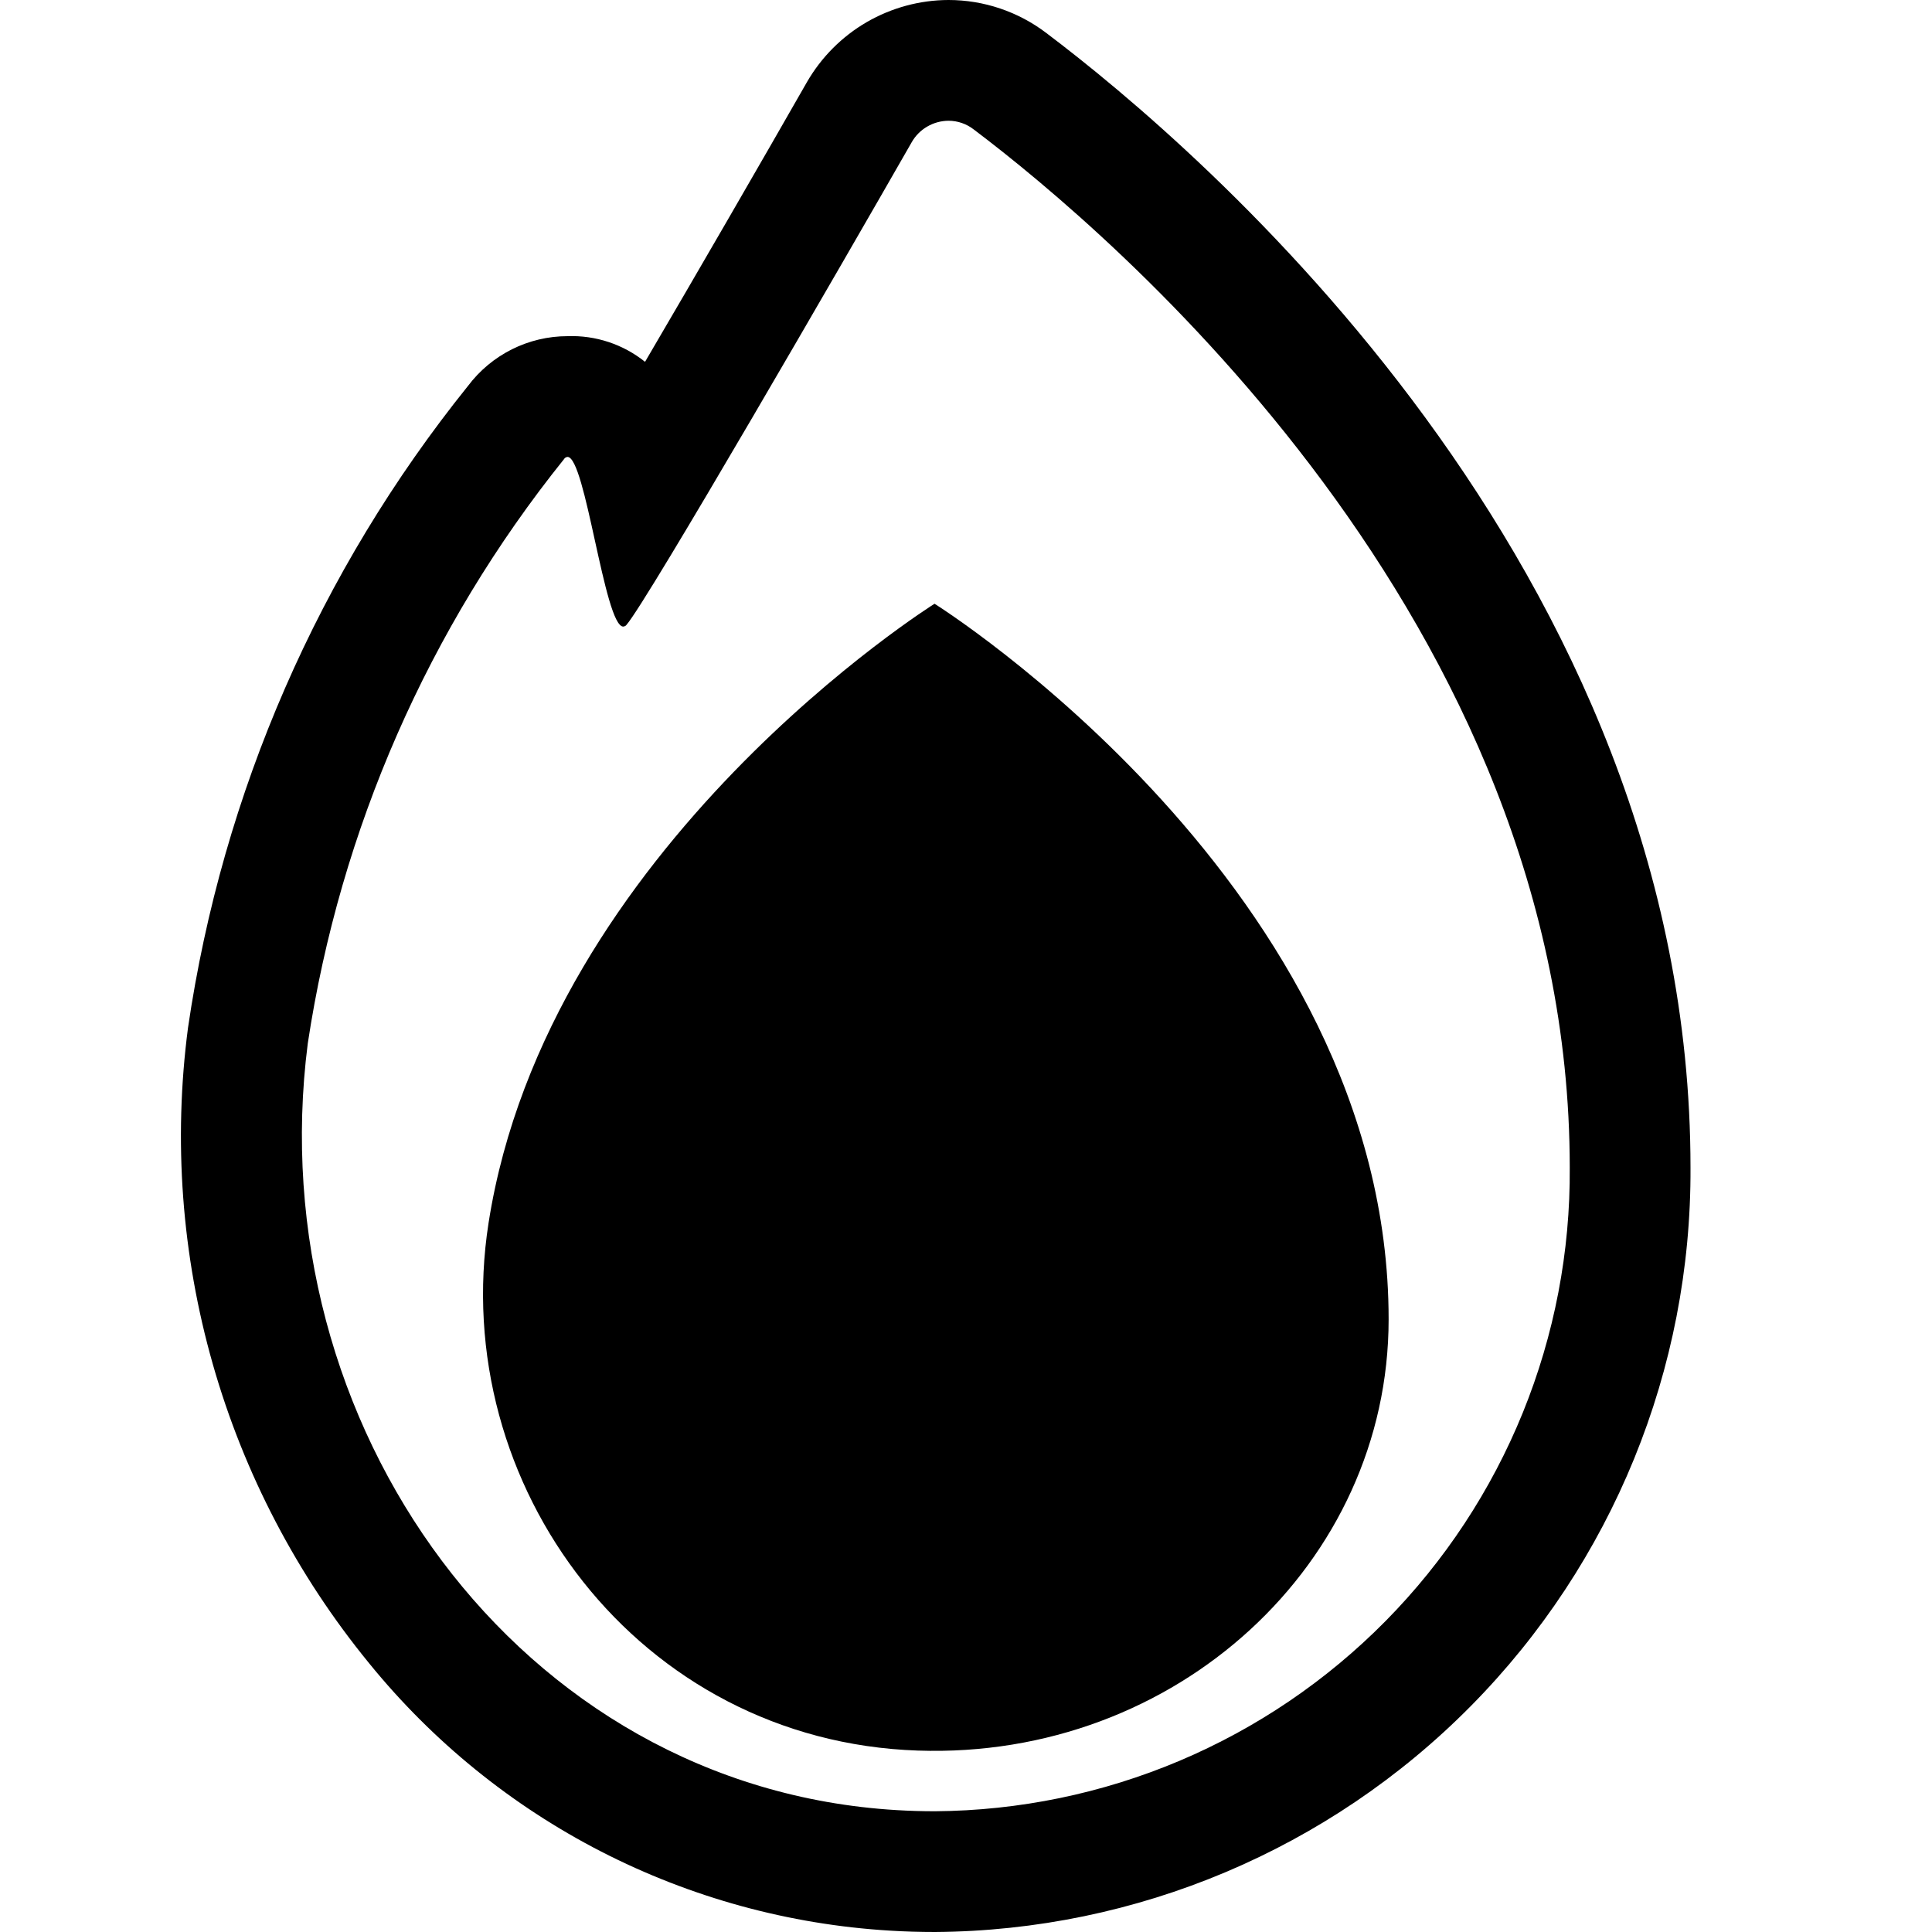
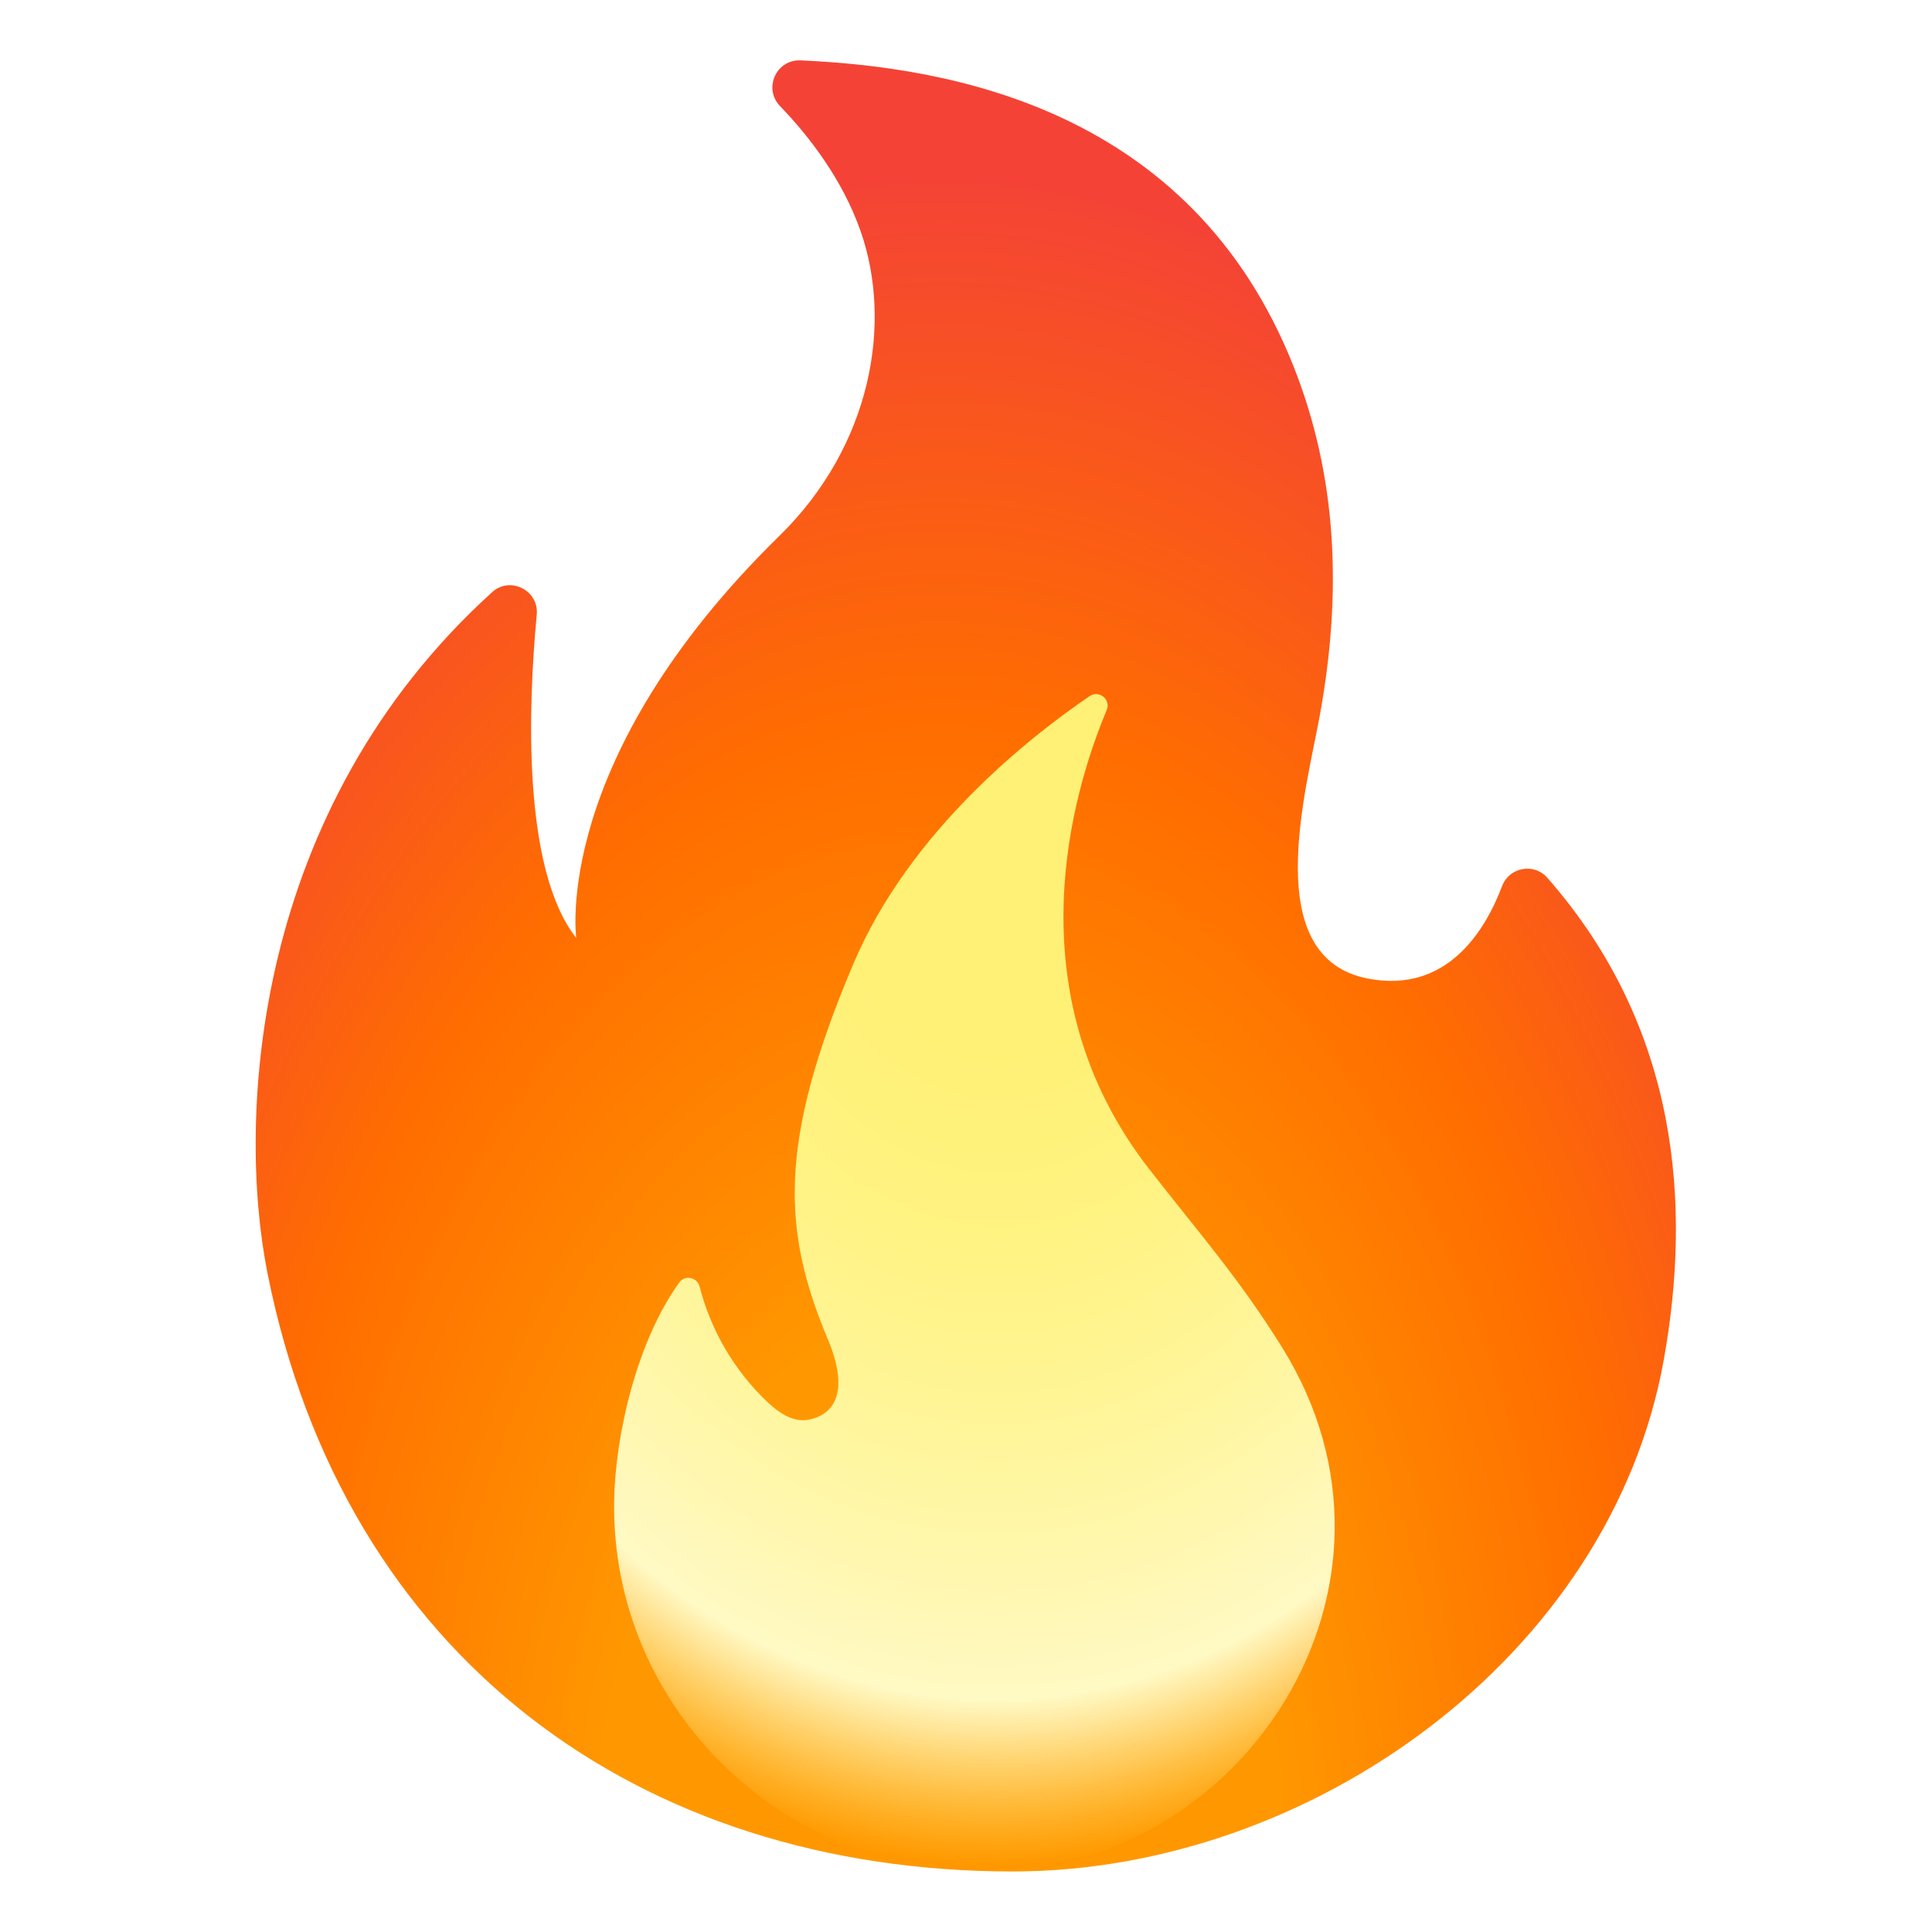
- <svg xmlns="http://www.w3.org/2000/svg" viewBox="0 0 32 32" fill="none">
-   <path d="M15.201 28.995C19.481 29.142 23 25.893 23 21.851C23 14.707 15.479 10 15.479 10C15.479 10 9.069 14.012 8.092 20.256C7.413 24.611 10.582 28.839 15.201 28.995Z" fill="currentColor" />
-   <path d="M14.356 0.366C14.768 0.128 15.235 0.001 15.71 0C16.296 4.13346e-05 16.866 0.193 17.332 0.548C19.835 2.436 28 9.37 28 19.34C28.016 22.677 26.708 25.884 24.362 28.257C22.017 30.63 18.826 31.977 15.489 32C15.238 32 14.987 31.993 14.733 31.977C13.068 31.876 11.442 31.43 9.958 30.668C8.475 29.906 7.166 28.844 6.114 27.549C4.922 26.092 4.041 24.407 3.525 22.596C3.009 20.786 2.869 18.889 3.114 17.023C3.684 13.13 5.284 9.46 7.75 6.394C7.942 6.138 8.191 5.93 8.478 5.786C8.764 5.643 9.08 5.568 9.4 5.568C9.865 5.551 10.321 5.702 10.684 5.993C11.555 4.507 12.566 2.759 13.366 1.359C13.604 0.947 13.945 0.605 14.356 0.366ZM16.128 2.144C16.009 2.051 15.861 2 15.71 2C15.586 2.001 15.464 2.034 15.357 2.097C15.25 2.159 15.161 2.249 15.1 2.357C13.972 4.329 10.728 9.943 10.378 10.348C10.372 10.357 10.363 10.364 10.354 10.369C10.344 10.374 10.334 10.377 10.323 10.378C10.167 10.378 10.01 9.664 9.854 8.956C9.701 8.259 9.549 7.568 9.4 7.568C9.388 7.569 9.376 7.573 9.365 7.58C9.355 7.587 9.346 7.596 9.34 7.607C7.097 10.401 5.634 13.739 5.098 17.281C4.289 23.581 8.581 29.607 14.85 29.981C15.064 29.994 15.276 30 15.487 30C16.877 29.99 18.252 29.707 19.533 29.166C20.814 28.625 21.975 27.837 22.951 26.848C23.928 25.858 24.7 24.685 25.223 23.397C25.746 22.109 26.01 20.73 26 19.34C26 10.277 18.394 3.854 16.128 2.144Z" fill="currentColor" />
+ <svg xmlns="http://www.w3.org/2000/svg" xml:space="preserve" id="fire-Layer_3" x="0" y="0" version="1.1" viewBox="0 0 128 128">
+   <radialGradient id="fire-SVGID_1_" cx="68.884" cy="124.296" r="70.587" gradientTransform="matrix(-1 -.00434 -.00713 1.6408 131.986 -79.345)" gradientUnits="userSpaceOnUse">
+     <stop offset=".314" style="stop-color:#ff9800" />
+     <stop offset=".662" style="stop-color:#ff6d00" />
+     <stop offset=".972" style="stop-color:#f44336" />
+   </radialGradient>
+   <path d="M35.56 40.73c-.57 6.08-.97 16.84 2.62 21.42 0 0-1.69-11.82 13.46-26.65 6.1-5.97 7.51-14.09 5.38-20.18-1.21-3.45-3.42-6.3-5.34-8.29-1.12-1.17-.26-3.1 1.37-3.03 9.86.44 25.84 3.18 32.63 20.22 2.98 7.48 3.2 15.21 1.78 23.07-.9 5.02-4.1 16.18 3.2 17.55 5.21.98 7.73-3.16 8.86-6.14.47-1.24 2.1-1.55 2.98-.56 8.8 10.01 9.55 21.8 7.73 31.95-3.52 19.62-23.39 33.9-43.13 33.9-24.66 0-44.29-14.11-49.38-39.65-2.05-10.31-1.01-30.71 14.89-45.11 1.18-1.08 3.11-.12 2.95 1.5" style="fill:url(#fire-SVGID_1_)" />
+   <radialGradient id="fire-SVGID_2_" cx="64.921" cy="54.062" r="73.86" gradientTransform="matrix(-.0101 .9999 .7525 .0076 26.154 -11.267)" gradientUnits="userSpaceOnUse">
+     <stop offset=".214" style="stop-color:#fff176" />
+     <stop offset=".328" style="stop-color:#fff27d" />
+     <stop offset=".487" style="stop-color:#fff48f" />
+     <stop offset=".672" style="stop-color:#fff7ad" />
+     <stop offset=".793" style="stop-color:#fff9c4" />
+     <stop offset=".822" style="stop-color:#fff8bd;stop-opacity:.804" />
+     <stop offset=".863" style="stop-color:#fff6ab;stop-opacity:.529" />
+     <stop offset=".91" style="stop-color:#fff38d;stop-opacity:.209" />
+     <stop offset=".941" style="stop-color:#fff176;stop-opacity:0" />
+   </radialGradient>
+   <path d="M76.11 77.42c-9.09-11.7-5.02-25.05-2.79-30.37.3-.7-.5-1.36-1.13-.93-3.91 2.66-11.92 8.92-15.65 17.73-5.05 11.91-4.69 17.74-1.7 24.86 1.8 4.29-.29 5.2-1.34 5.36-1.02.16-1.96-.52-2.71-1.23a16.1 16.1 0 0 1-4.44-7.6c-.16-.62-.97-.79-1.34-.28-2.8 3.87-4.25 10.08-4.32 14.47C40.47 113 51.68 124 65.24 124c17.09 0 29.54-18.9 19.72-34.7-2.85-4.6-5.53-7.61-8.85-11.88" style="fill:url(#fire-SVGID_2_)" />
</svg>
